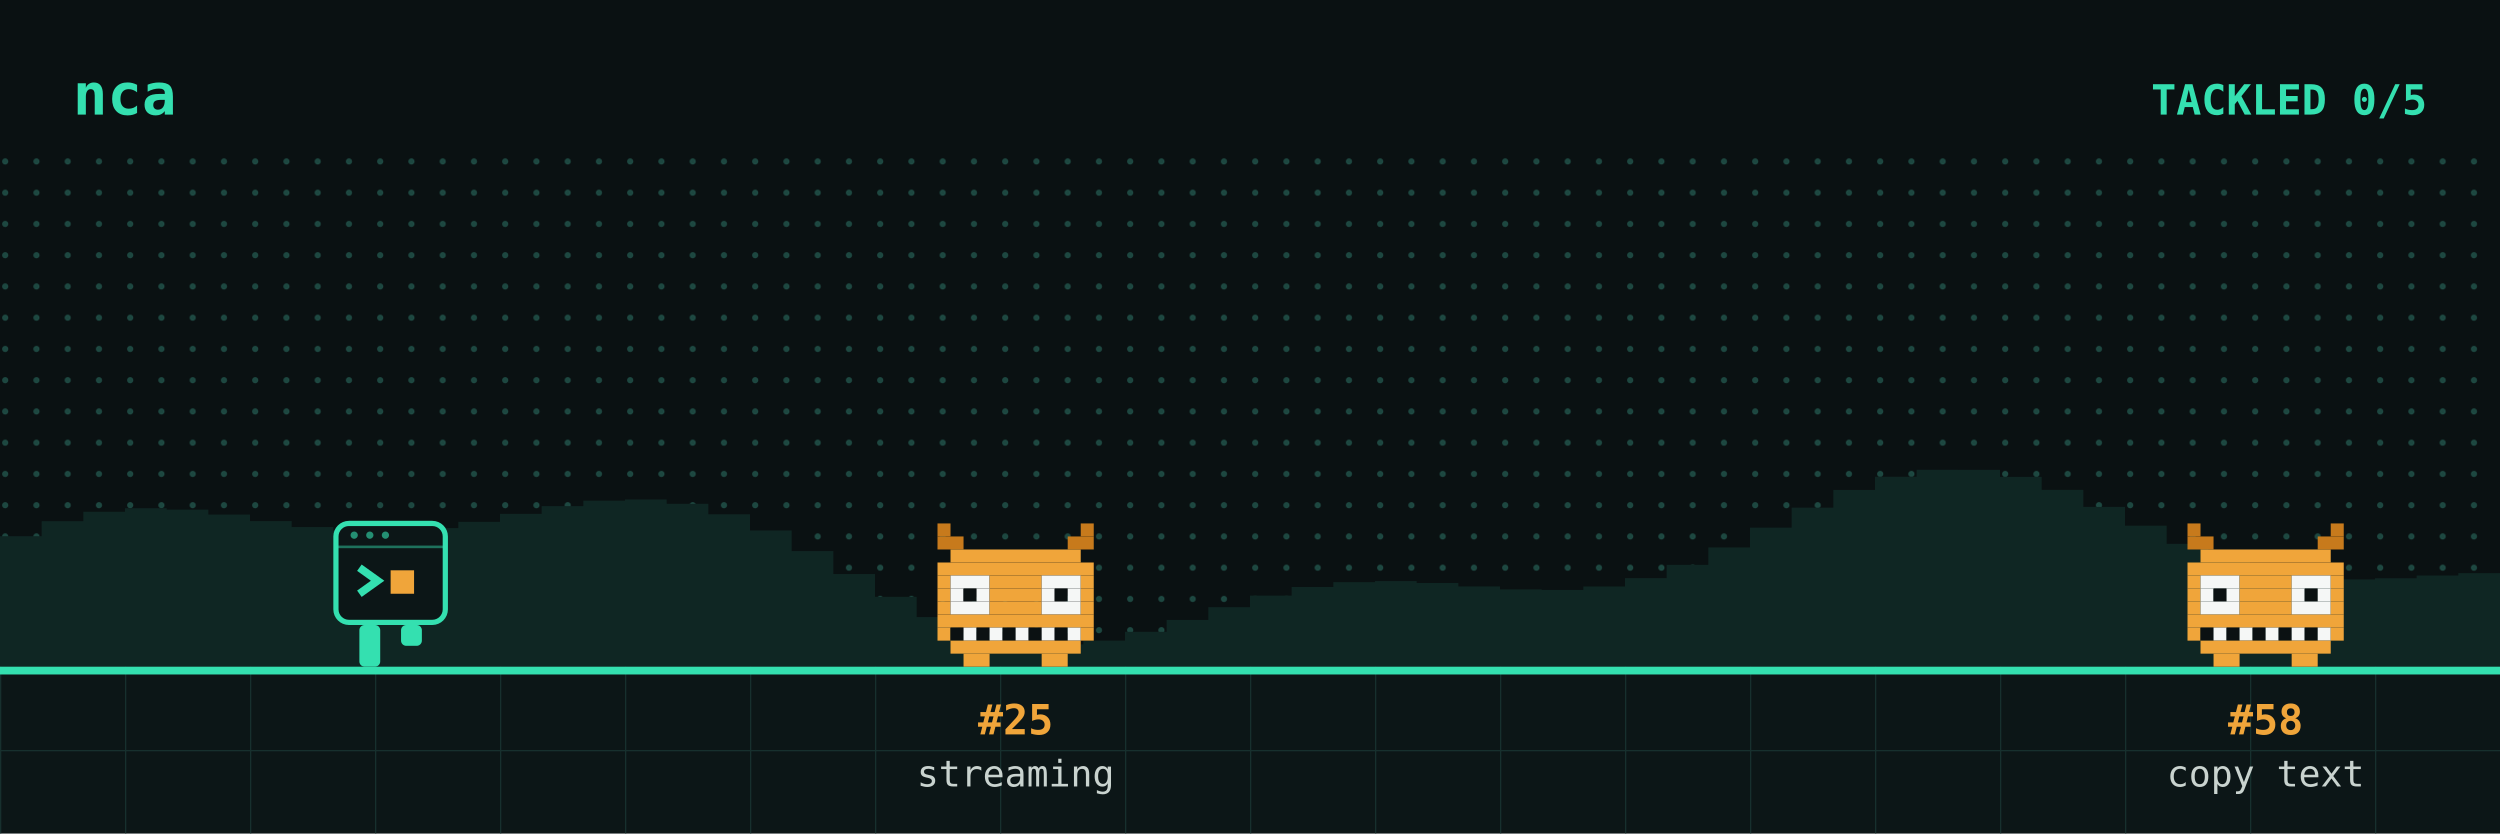
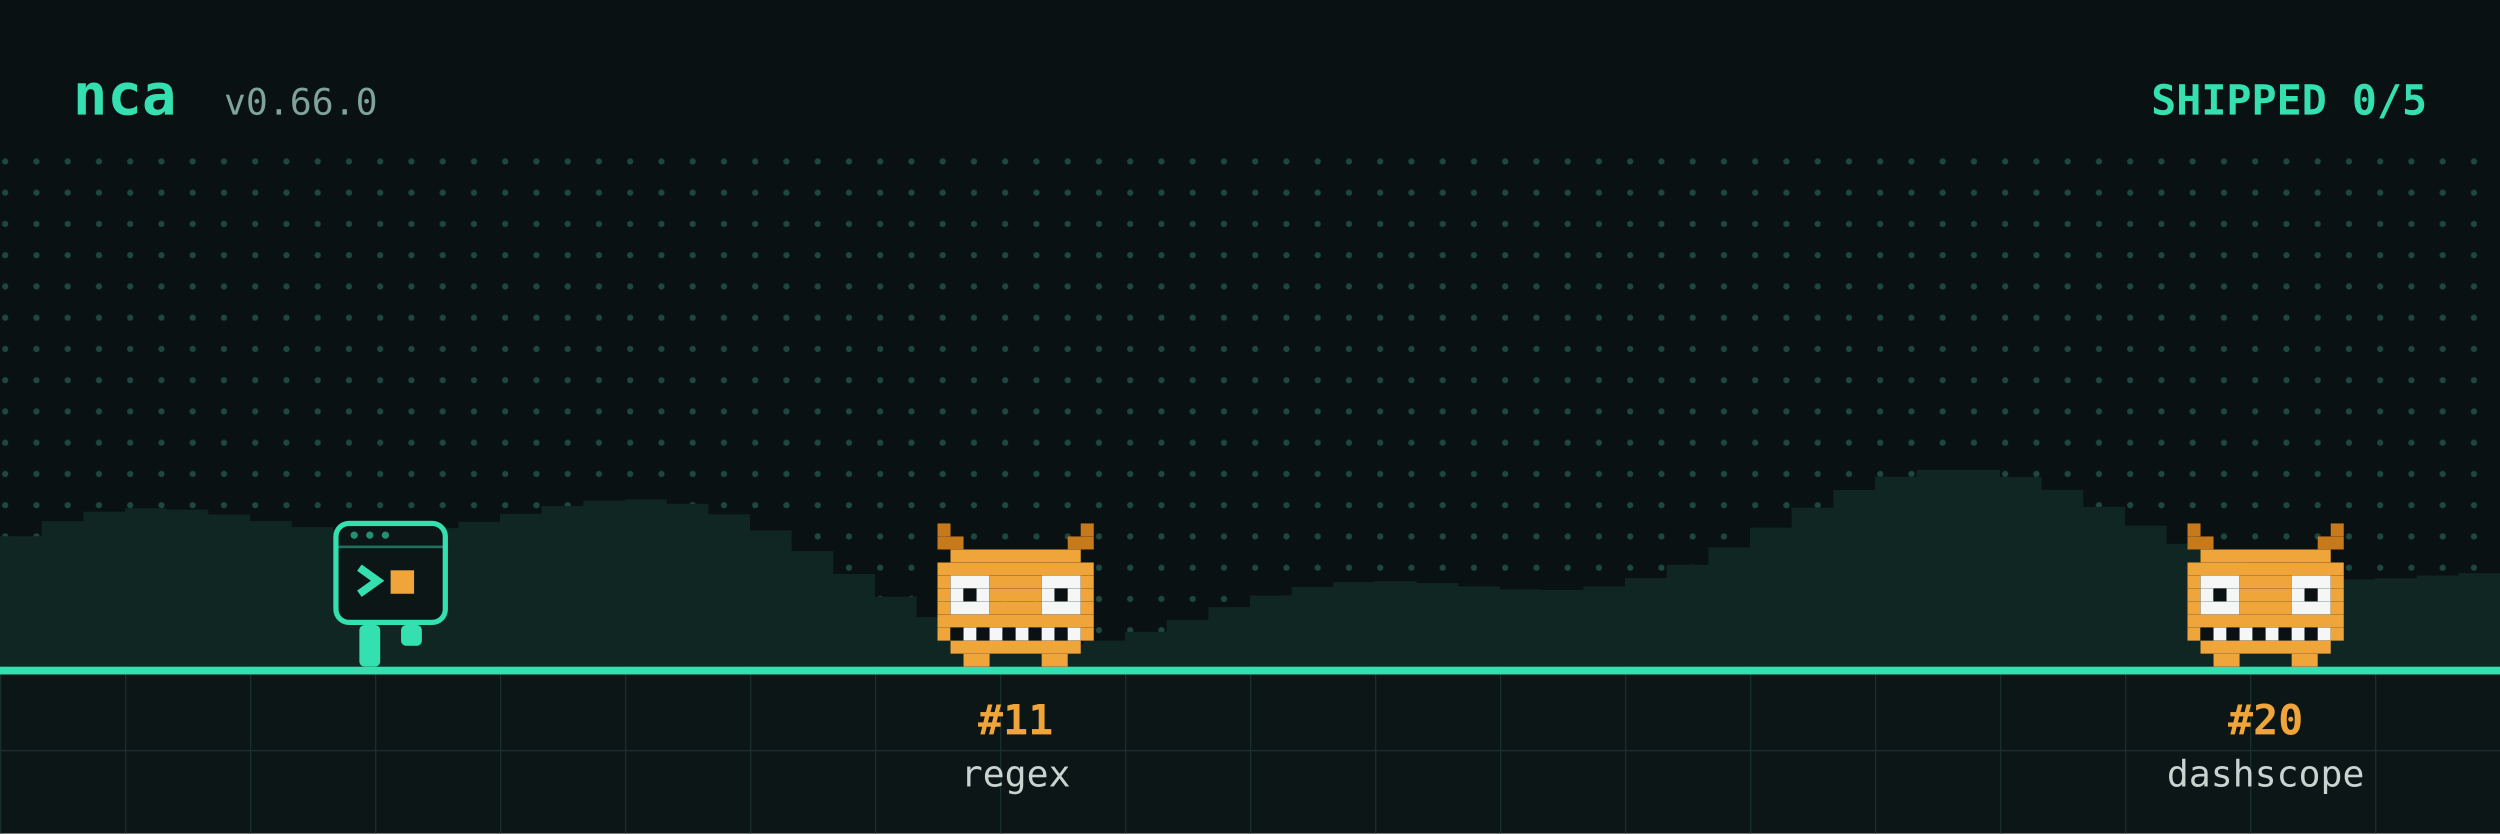
<svg xmlns="http://www.w3.org/2000/svg" viewBox="0 0 960 320" width="960" height="320" role="img" aria-labelledby="title desc">
  <defs>
    <pattern id="dots" width="12" height="12" patternUnits="userSpaceOnUse">
      <circle cx="2" cy="2" r="1.2" fill="#1d4740" />
    </pattern>
    <pattern id="grid" width="48" height="48" patternUnits="userSpaceOnUse">
      <path d="M48 0H0V48" fill="none" stroke="#17302e" />
    </pattern>
    <g id="mon-open">
      <rect x="-30" y="-55" width="5" height="5" fill="#c77a1c" />
      <rect x="25" y="-55" width="5" height="5" fill="#c77a1c" />
      <rect x="-30" y="-50" width="10" height="5" fill="#c77a1c" />
      <rect x="20" y="-50" width="10" height="5" fill="#c77a1c" />
      <rect x="-25" y="-45" width="50" height="5" fill="#f0a53a" />
      <rect x="-30" y="-40" width="60" height="5" fill="#f0a53a" />
      <rect x="-30" y="-35" width="5" height="5" fill="#f0a53a" />
      <rect x="-25" y="-35" width="15" height="5" fill="#f5f7f6" />
      <rect x="-10" y="-35" width="20" height="5" fill="#f0a53a" />
      <rect x="10" y="-35" width="15" height="5" fill="#f5f7f6" />
      <rect x="25" y="-35" width="5" height="5" fill="#f0a53a" />
      <rect x="-30" y="-30" width="5" height="5" fill="#f0a53a" />
      <rect x="-25" y="-30" width="5" height="5" fill="#f5f7f6" />
      <rect x="-20" y="-30" width="5" height="5" fill="#0b1112" />
      <rect x="-15" y="-30" width="5" height="5" fill="#f5f7f6" />
      <rect x="-10" y="-30" width="20" height="5" fill="#f0a53a" />
      <rect x="10" y="-30" width="5" height="5" fill="#f5f7f6" />
      <rect x="15" y="-30" width="5" height="5" fill="#0b1112" />
      <rect x="20" y="-30" width="5" height="5" fill="#f5f7f6" />
      <rect x="25" y="-30" width="5" height="5" fill="#f0a53a" />
      <rect x="-30" y="-25" width="5" height="5" fill="#f0a53a" />
      <rect x="-25" y="-25" width="15" height="5" fill="#f5f7f6" />
      <rect x="-10" y="-25" width="20" height="5" fill="#f0a53a" />
      <rect x="10" y="-25" width="15" height="5" fill="#f5f7f6" />
      <rect x="25" y="-25" width="5" height="5" fill="#f0a53a" />
      <rect x="-30" y="-20" width="60" height="5" fill="#f0a53a" />
      <rect x="-30" y="-15" width="5" height="5" fill="#f0a53a" />
      <rect x="-25" y="-15" width="5" height="5" fill="#0b1112" />
      <rect x="-20" y="-15" width="5" height="5" fill="#f5f7f6" />
      <rect x="-15" y="-15" width="5" height="5" fill="#0b1112" />
      <rect x="-10" y="-15" width="5" height="5" fill="#f5f7f6" />
      <rect x="-5" y="-15" width="5" height="5" fill="#0b1112" />
      <rect x="0" y="-15" width="5" height="5" fill="#f5f7f6" />
      <rect x="5" y="-15" width="5" height="5" fill="#0b1112" />
      <rect x="10" y="-15" width="5" height="5" fill="#f5f7f6" />
      <rect x="15" y="-15" width="5" height="5" fill="#0b1112" />
      <rect x="20" y="-15" width="5" height="5" fill="#f5f7f6" />
      <rect x="25" y="-15" width="5" height="5" fill="#f0a53a" />
      <rect x="-25" y="-10" width="50" height="5" fill="#f0a53a" />
      <rect x="-20" y="-5" width="10" height="5" fill="#f0a53a" />
      <rect x="10" y="-5" width="10" height="5" fill="#f0a53a" />
    </g>
    <g id="mon-done">
      <rect x="-30" y="-55" width="5" height="5" fill="#1fa37e" />
      <rect x="25" y="-55" width="5" height="5" fill="#1fa37e" />
      <rect x="-30" y="-50" width="10" height="5" fill="#1fa37e" />
      <rect x="20" y="-50" width="10" height="5" fill="#1fa37e" />
      <rect x="-25" y="-45" width="50" height="5" fill="#34e0b0" />
      <rect x="-30" y="-40" width="60" height="5" fill="#34e0b0" />
      <rect x="-30" y="-35" width="5" height="5" fill="#34e0b0" />
      <rect x="-25" y="-35" width="15" height="5" fill="#f5f7f6" />
      <rect x="-10" y="-35" width="20" height="5" fill="#34e0b0" />
      <rect x="10" y="-35" width="15" height="5" fill="#f5f7f6" />
      <rect x="25" y="-35" width="5" height="5" fill="#34e0b0" />
      <rect x="-30" y="-30" width="5" height="5" fill="#34e0b0" />
      <rect x="-25" y="-30" width="5" height="5" fill="#f5f7f6" />
      <rect x="-20" y="-30" width="5" height="5" fill="#0b1112" />
      <rect x="-15" y="-30" width="5" height="5" fill="#f5f7f6" />
      <rect x="-10" y="-30" width="20" height="5" fill="#34e0b0" />
      <rect x="10" y="-30" width="5" height="5" fill="#f5f7f6" />
      <rect x="15" y="-30" width="5" height="5" fill="#0b1112" />
      <rect x="20" y="-30" width="5" height="5" fill="#f5f7f6" />
      <rect x="25" y="-30" width="5" height="5" fill="#34e0b0" />
      <rect x="-30" y="-25" width="5" height="5" fill="#34e0b0" />
      <rect x="-25" y="-25" width="15" height="5" fill="#f5f7f6" />
      <rect x="-10" y="-25" width="20" height="5" fill="#34e0b0" />
      <rect x="10" y="-25" width="15" height="5" fill="#f5f7f6" />
      <rect x="25" y="-25" width="5" height="5" fill="#34e0b0" />
      <rect x="-30" y="-20" width="60" height="5" fill="#34e0b0" />
      <rect x="-30" y="-15" width="5" height="5" fill="#34e0b0" />
      <rect x="-25" y="-15" width="5" height="5" fill="#0b1112" />
      <rect x="-20" y="-15" width="5" height="5" fill="#f5f7f6" />
      <rect x="-15" y="-15" width="5" height="5" fill="#0b1112" />
      <rect x="-10" y="-15" width="5" height="5" fill="#f5f7f6" />
      <rect x="-5" y="-15" width="5" height="5" fill="#0b1112" />
      <rect x="0" y="-15" width="5" height="5" fill="#f5f7f6" />
      <rect x="5" y="-15" width="5" height="5" fill="#0b1112" />
      <rect x="10" y="-15" width="5" height="5" fill="#f5f7f6" />
      <rect x="15" y="-15" width="5" height="5" fill="#0b1112" />
      <rect x="20" y="-15" width="5" height="5" fill="#f5f7f6" />
      <rect x="25" y="-15" width="5" height="5" fill="#34e0b0" />
      <rect x="-25" y="-10" width="50" height="5" fill="#34e0b0" />
      <rect x="-20" y="-5" width="10" height="5" fill="#34e0b0" />
      <rect x="10" y="-5" width="10" height="5" fill="#34e0b0" />
    </g>
  </defs>
-   <style>.track{animation:track 15s linear infinite}.ridges{animation:ridges 15s linear infinite}.jump{animation:jump 15s linear infinite}.legA{opacity:1;animation:legA .4s linear infinite}.legB{opacity:0;animation:legB .4s linear infinite}.cursor{animation:blink 1s linear infinite}.open{opacity:1}.done{opacity:0}.wob{transform-box:fill-box;transform-origin:50% 100%;animation:wob .8s ease-in-out infinite}.brand{font:700 22px ui-monospace,SFMono-Regular,Menlo,Consolas,monospace;fill:#34e0b0}.hud{opacity:0;font:700 16px ui-monospace,SFMono-Regular,Menlo,Consolas,monospace;fill:#34e0b0;text-anchor:end}.hud-0{opacity:1}.n-open{font:700 16px ui-monospace,SFMono-Regular,Menlo,Consolas,monospace;fill:#f0a53a;text-anchor:middle}.n-done{font:700 16px ui-monospace,SFMono-Regular,Menlo,Consolas,monospace;fill:#34e0b0;text-anchor:middle}.nm{font:500 14px ui-monospace,SFMono-Regular,Menlo,Consolas,monospace;fill:#c9d3cf;text-anchor:middle}.check{font:700 18px ui-monospace,SFMono-Regular,Menlo,Consolas,monospace;fill:#34e0b0;text-anchor:middle}.open-1{animation:open-1 15s linear infinite}.done-1{animation:done-1 15s linear infinite}.open-2{animation:open-2 15s linear infinite}.done-2{animation:done-2 15s linear infinite}.open-3{animation:open-3 15s linear infinite}.done-3{animation:done-3 15s linear infinite}.open-4{animation:open-4 15s linear infinite}.done-4{animation:done-4 15s linear infinite}.open-5{animation:open-5 15s linear infinite}.done-5{animation:done-5 15s linear infinite}.hud-0{animation:hud-0 15s linear infinite}.hud-1{animation:hud-1 15s linear infinite}.hud-2{animation:hud-2 15s linear infinite}.hud-3{animation:hud-3 15s linear infinite}.hud-4{animation:hud-4 15s linear infinite}.hud-5{animation:hud-5 15s linear infinite}@media (prefers-reduced-motion:reduce){*{animation:none!important}}@keyframes track{from{transform:translateX(0)}to{transform:translateX(-2400px)}}@keyframes ridges{from{transform:translateX(0)}to{transform:translateX(-1200px)}}@keyframes jump{0%{transform:translateY(0px)}5.667%{transform:translateY(0px)}6.1%{transform:translateY(-22.8px)}6.533%{transform:translateY(-43.2px)}6.967%{transform:translateY(-61.2px)}7.4%{transform:translateY(-76.8px)}7.833%{transform:translateY(-90px)}8.267%{transform:translateY(-100.8px)}8.7%{transform:translateY(-109.2px)}9.133%{transform:translateY(-115.2px)}9.567%{transform:translateY(-118.8px)}10%{transform:translateY(-120px)}10.433%{transform:translateY(-118.8px)}10.867%{transform:translateY(-115.2px)}11.3%{transform:translateY(-109.2px)}11.733%{transform:translateY(-100.8px)}12.167%{transform:translateY(-90px)}12.6%{transform:translateY(-76.8px)}13.033%{transform:translateY(-61.2px)}13.467%{transform:translateY(-43.2px)}13.9%{transform:translateY(-22.8px)}14.333%{transform:translateY(0px)}25.667%{transform:translateY(0px)}26.1%{transform:translateY(-22.8px)}26.533%{transform:translateY(-43.2px)}26.967%{transform:translateY(-61.2px)}27.4%{transform:translateY(-76.8px)}27.833%{transform:translateY(-90px)}28.267%{transform:translateY(-100.8px)}28.7%{transform:translateY(-109.2px)}29.133%{transform:translateY(-115.2px)}29.567%{transform:translateY(-118.8px)}30%{transform:translateY(-120px)}30.433%{transform:translateY(-118.8px)}30.867%{transform:translateY(-115.2px)}31.3%{transform:translateY(-109.2px)}31.733%{transform:translateY(-100.8px)}32.167%{transform:translateY(-90px)}32.6%{transform:translateY(-76.8px)}33.033%{transform:translateY(-61.2px)}33.467%{transform:translateY(-43.2px)}33.9%{transform:translateY(-22.8px)}34.333%{transform:translateY(0px)}45.667%{transform:translateY(0px)}46.1%{transform:translateY(-22.8px)}46.533%{transform:translateY(-43.2px)}46.967%{transform:translateY(-61.2px)}47.4%{transform:translateY(-76.8px)}47.833%{transform:translateY(-90px)}48.267%{transform:translateY(-100.8px)}48.7%{transform:translateY(-109.2px)}49.133%{transform:translateY(-115.2px)}49.567%{transform:translateY(-118.8px)}50%{transform:translateY(-120px)}50.433%{transform:translateY(-118.8px)}50.867%{transform:translateY(-115.2px)}51.3%{transform:translateY(-109.2px)}51.733%{transform:translateY(-100.8px)}52.167%{transform:translateY(-90px)}52.6%{transform:translateY(-76.8px)}53.033%{transform:translateY(-61.2px)}53.467%{transform:translateY(-43.2px)}53.9%{transform:translateY(-22.8px)}54.333%{transform:translateY(0px)}65.667%{transform:translateY(0px)}66.1%{transform:translateY(-22.8px)}66.533%{transform:translateY(-43.2px)}66.967%{transform:translateY(-61.2px)}67.4%{transform:translateY(-76.8px)}67.833%{transform:translateY(-90px)}68.267%{transform:translateY(-100.8px)}68.7%{transform:translateY(-109.2px)}69.133%{transform:translateY(-115.2px)}69.567%{transform:translateY(-118.8px)}70%{transform:translateY(-120px)}70.433%{transform:translateY(-118.8px)}70.867%{transform:translateY(-115.2px)}71.3%{transform:translateY(-109.2px)}71.733%{transform:translateY(-100.8px)}72.167%{transform:translateY(-90px)}72.6%{transform:translateY(-76.8px)}73.033%{transform:translateY(-61.2px)}73.467%{transform:translateY(-43.2px)}73.9%{transform:translateY(-22.8px)}74.333%{transform:translateY(0px)}85.667%{transform:translateY(0px)}86.1%{transform:translateY(-22.8px)}86.533%{transform:translateY(-43.2px)}86.967%{transform:translateY(-61.2px)}87.4%{transform:translateY(-76.8px)}87.833%{transform:translateY(-90px)}88.267%{transform:translateY(-100.8px)}88.7%{transform:translateY(-109.2px)}89.133%{transform:translateY(-115.2px)}89.567%{transform:translateY(-118.8px)}90%{transform:translateY(-120px)}90.433%{transform:translateY(-118.8px)}90.867%{transform:translateY(-115.2px)}91.3%{transform:translateY(-109.2px)}91.733%{transform:translateY(-100.8px)}92.167%{transform:translateY(-90px)}92.6%{transform:translateY(-76.8px)}93.033%{transform:translateY(-61.2px)}93.467%{transform:translateY(-43.2px)}93.9%{transform:translateY(-22.8px)}94.333%{transform:translateY(0px)}100%{transform:translateY(0px)}}@keyframes legA{0%{opacity:1;animation-timing-function:step-end}50%{opacity:0;animation-timing-function:step-end}100%{opacity:0}}@keyframes legB{0%{opacity:0;animation-timing-function:step-end}50%{opacity:1;animation-timing-function:step-end}100%{opacity:1}}@keyframes blink{0%{opacity:1;animation-timing-function:step-end}50%{opacity:0;animation-timing-function:step-end}100%{opacity:0}}@keyframes wob{0%{transform:scale(1,1)}50%{transform:scale(1.04,.92)}100%{transform:scale(1,1)}}@keyframes open-1{0%{opacity:1;animation-timing-function:step-end}10%{opacity:0;animation-timing-function:step-end}100%{opacity:0}}@keyframes done-1{0%{opacity:0;animation-timing-function:step-end}10%{opacity:1;animation-timing-function:step-end}100%{opacity:1}}@keyframes open-2{0%{opacity:1;animation-timing-function:step-end}30%{opacity:0;animation-timing-function:step-end}100%{opacity:0}}@keyframes done-2{0%{opacity:0;animation-timing-function:step-end}30%{opacity:1;animation-timing-function:step-end}100%{opacity:1}}@keyframes open-3{0%{opacity:1;animation-timing-function:step-end}50%{opacity:0;animation-timing-function:step-end}100%{opacity:0}}@keyframes done-3{0%{opacity:0;animation-timing-function:step-end}50%{opacity:1;animation-timing-function:step-end}100%{opacity:1}}@keyframes open-4{0%{opacity:1;animation-timing-function:step-end}70%{opacity:0;animation-timing-function:step-end}100%{opacity:0}}@keyframes done-4{0%{opacity:0;animation-timing-function:step-end}70%{opacity:1;animation-timing-function:step-end}100%{opacity:1}}@keyframes open-5{0%{opacity:1;animation-timing-function:step-end}90%{opacity:0;animation-timing-function:step-end}100%{opacity:0}}@keyframes done-5{0%{opacity:0;animation-timing-function:step-end}90%{opacity:1;animation-timing-function:step-end}100%{opacity:1}}@keyframes hud-0{0%{opacity:1;animation-timing-function:step-end}10%{opacity:0;animation-timing-function:step-end}100%{opacity:0}}@keyframes hud-1{0%{opacity:0;animation-timing-function:step-end}10%{opacity:1;animation-timing-function:step-end}30%{opacity:0;animation-timing-function:step-end}100%{opacity:0}}@keyframes hud-2{0%{opacity:0;animation-timing-function:step-end}30%{opacity:1;animation-timing-function:step-end}50%{opacity:0;animation-timing-function:step-end}100%{opacity:0}}@keyframes hud-3{0%{opacity:0;animation-timing-function:step-end}50%{opacity:1;animation-timing-function:step-end}70%{opacity:0;animation-timing-function:step-end}100%{opacity:0}}@keyframes hud-4{0%{opacity:0;animation-timing-function:step-end}70%{opacity:1;animation-timing-function:step-end}90%{opacity:0;animation-timing-function:step-end}100%{opacity:0}}@keyframes hud-5{0%{opacity:0;animation-timing-function:step-end}90%{opacity:1;animation-timing-function:step-end}100%{opacity:1}}</style>
+   <style>.track{animation:track 15s linear infinite}.ridges{animation:ridges 15s linear infinite}.jump{animation:jump 15s linear infinite}.legA{opacity:1;animation:legA .4s linear infinite}.legB{opacity:0;animation:legB .4s linear infinite}.cursor{animation:blink 1s linear infinite}.open{opacity:1}.done{opacity:0}.wob{transform-box:fill-box;transform-origin:50% 100%;animation:wob .8s ease-in-out infinite}.brand{font:700 22px ui-monospace,SFMono-Regular,Menlo,Consolas,monospace;fill:#34e0b0}.ver{font:500 14px ui-monospace,SFMono-Regular,Menlo,Consolas,monospace;fill:#7fa399}.hud{opacity:0;font:700 16px ui-monospace,SFMono-Regular,Menlo,Consolas,monospace;fill:#34e0b0;text-anchor:end}.hud-0{opacity:1}.n-open{font:700 16px ui-monospace,SFMono-Regular,Menlo,Consolas,monospace;fill:#f0a53a;text-anchor:middle}.n-done{font:700 16px ui-monospace,SFMono-Regular,Menlo,Consolas,monospace;fill:#34e0b0;text-anchor:middle}.nm{font:500 14px ui-monospace,SFMono-Regular,Menlo,Consolas,monospace;fill:#c9d3cf;text-anchor:middle}.check{font:700 18px ui-monospace,SFMono-Regular,Menlo,Consolas,monospace;fill:#34e0b0;text-anchor:middle}.open-1{animation:open-1 15s linear infinite}.done-1{animation:done-1 15s linear infinite}.open-2{animation:open-2 15s linear infinite}.done-2{animation:done-2 15s linear infinite}.open-3{animation:open-3 15s linear infinite}.done-3{animation:done-3 15s linear infinite}.open-4{animation:open-4 15s linear infinite}.done-4{animation:done-4 15s linear infinite}.open-5{animation:open-5 15s linear infinite}.done-5{animation:done-5 15s linear infinite}.hud-0{animation:hud-0 15s linear infinite}.hud-1{animation:hud-1 15s linear infinite}.hud-2{animation:hud-2 15s linear infinite}.hud-3{animation:hud-3 15s linear infinite}.hud-4{animation:hud-4 15s linear infinite}.hud-5{animation:hud-5 15s linear infinite}@media (prefers-reduced-motion:reduce){*{animation:none!important}}@keyframes track{from{transform:translateX(0)}to{transform:translateX(-2400px)}}@keyframes ridges{from{transform:translateX(0)}to{transform:translateX(-1200px)}}@keyframes jump{0%{transform:translateY(0px)}5.667%{transform:translateY(0px)}6.1%{transform:translateY(-22.8px)}6.533%{transform:translateY(-43.2px)}6.967%{transform:translateY(-61.2px)}7.4%{transform:translateY(-76.8px)}7.833%{transform:translateY(-90px)}8.267%{transform:translateY(-100.8px)}8.7%{transform:translateY(-109.2px)}9.133%{transform:translateY(-115.2px)}9.567%{transform:translateY(-118.8px)}10%{transform:translateY(-120px)}10.433%{transform:translateY(-118.8px)}10.867%{transform:translateY(-115.2px)}11.3%{transform:translateY(-109.2px)}11.733%{transform:translateY(-100.8px)}12.167%{transform:translateY(-90px)}12.6%{transform:translateY(-76.8px)}13.033%{transform:translateY(-61.2px)}13.467%{transform:translateY(-43.2px)}13.9%{transform:translateY(-22.8px)}14.333%{transform:translateY(0px)}25.667%{transform:translateY(0px)}26.1%{transform:translateY(-22.8px)}26.533%{transform:translateY(-43.2px)}26.967%{transform:translateY(-61.2px)}27.4%{transform:translateY(-76.8px)}27.833%{transform:translateY(-90px)}28.267%{transform:translateY(-100.8px)}28.7%{transform:translateY(-109.2px)}29.133%{transform:translateY(-115.2px)}29.567%{transform:translateY(-118.8px)}30%{transform:translateY(-120px)}30.433%{transform:translateY(-118.8px)}30.867%{transform:translateY(-115.2px)}31.3%{transform:translateY(-109.2px)}31.733%{transform:translateY(-100.8px)}32.167%{transform:translateY(-90px)}32.6%{transform:translateY(-76.8px)}33.033%{transform:translateY(-61.2px)}33.467%{transform:translateY(-43.2px)}33.9%{transform:translateY(-22.8px)}34.333%{transform:translateY(0px)}45.667%{transform:translateY(0px)}46.1%{transform:translateY(-22.8px)}46.533%{transform:translateY(-43.2px)}46.967%{transform:translateY(-61.2px)}47.4%{transform:translateY(-76.8px)}47.833%{transform:translateY(-90px)}48.267%{transform:translateY(-100.8px)}48.7%{transform:translateY(-109.2px)}49.133%{transform:translateY(-115.2px)}49.567%{transform:translateY(-118.8px)}50%{transform:translateY(-120px)}50.433%{transform:translateY(-118.8px)}50.867%{transform:translateY(-115.2px)}51.3%{transform:translateY(-109.2px)}51.733%{transform:translateY(-100.8px)}52.167%{transform:translateY(-90px)}52.6%{transform:translateY(-76.8px)}53.033%{transform:translateY(-61.2px)}53.467%{transform:translateY(-43.2px)}53.9%{transform:translateY(-22.8px)}54.333%{transform:translateY(0px)}65.667%{transform:translateY(0px)}66.1%{transform:translateY(-22.8px)}66.533%{transform:translateY(-43.2px)}66.967%{transform:translateY(-61.2px)}67.4%{transform:translateY(-76.8px)}67.833%{transform:translateY(-90px)}68.267%{transform:translateY(-100.8px)}68.7%{transform:translateY(-109.2px)}69.133%{transform:translateY(-115.2px)}69.567%{transform:translateY(-118.8px)}70%{transform:translateY(-120px)}70.433%{transform:translateY(-118.8px)}70.867%{transform:translateY(-115.2px)}71.3%{transform:translateY(-109.2px)}71.733%{transform:translateY(-100.8px)}72.167%{transform:translateY(-90px)}72.6%{transform:translateY(-76.8px)}73.033%{transform:translateY(-61.2px)}73.467%{transform:translateY(-43.2px)}73.9%{transform:translateY(-22.8px)}74.333%{transform:translateY(0px)}85.667%{transform:translateY(0px)}86.1%{transform:translateY(-22.8px)}86.533%{transform:translateY(-43.2px)}86.967%{transform:translateY(-61.2px)}87.4%{transform:translateY(-76.8px)}87.833%{transform:translateY(-90px)}88.267%{transform:translateY(-100.8px)}88.7%{transform:translateY(-109.2px)}89.133%{transform:translateY(-115.2px)}89.567%{transform:translateY(-118.8px)}90%{transform:translateY(-120px)}90.433%{transform:translateY(-118.8px)}90.867%{transform:translateY(-115.2px)}91.3%{transform:translateY(-109.2px)}91.733%{transform:translateY(-100.8px)}92.167%{transform:translateY(-90px)}92.6%{transform:translateY(-76.8px)}93.033%{transform:translateY(-61.2px)}93.467%{transform:translateY(-43.2px)}93.9%{transform:translateY(-22.8px)}94.333%{transform:translateY(0px)}100%{transform:translateY(0px)}}@keyframes legA{0%{opacity:1;animation-timing-function:step-end}50%{opacity:0;animation-timing-function:step-end}100%{opacity:0}}@keyframes legB{0%{opacity:0;animation-timing-function:step-end}50%{opacity:1;animation-timing-function:step-end}100%{opacity:1}}@keyframes blink{0%{opacity:1;animation-timing-function:step-end}50%{opacity:0;animation-timing-function:step-end}100%{opacity:0}}@keyframes wob{0%{transform:scale(1,1)}50%{transform:scale(1.04,.92)}100%{transform:scale(1,1)}}@keyframes open-1{0%{opacity:1;animation-timing-function:step-end}10%{opacity:0;animation-timing-function:step-end}100%{opacity:0}}@keyframes done-1{0%{opacity:0;animation-timing-function:step-end}10%{opacity:1;animation-timing-function:step-end}100%{opacity:1}}@keyframes open-2{0%{opacity:1;animation-timing-function:step-end}30%{opacity:0;animation-timing-function:step-end}100%{opacity:0}}@keyframes done-2{0%{opacity:0;animation-timing-function:step-end}30%{opacity:1;animation-timing-function:step-end}100%{opacity:1}}@keyframes open-3{0%{opacity:1;animation-timing-function:step-end}50%{opacity:0;animation-timing-function:step-end}100%{opacity:0}}@keyframes done-3{0%{opacity:0;animation-timing-function:step-end}50%{opacity:1;animation-timing-function:step-end}100%{opacity:1}}@keyframes open-4{0%{opacity:1;animation-timing-function:step-end}70%{opacity:0;animation-timing-function:step-end}100%{opacity:0}}@keyframes done-4{0%{opacity:0;animation-timing-function:step-end}70%{opacity:1;animation-timing-function:step-end}100%{opacity:1}}@keyframes open-5{0%{opacity:1;animation-timing-function:step-end}90%{opacity:0;animation-timing-function:step-end}100%{opacity:0}}@keyframes done-5{0%{opacity:0;animation-timing-function:step-end}90%{opacity:1;animation-timing-function:step-end}100%{opacity:1}}@keyframes hud-0{0%{opacity:1;animation-timing-function:step-end}10%{opacity:0;animation-timing-function:step-end}100%{opacity:0}}@keyframes hud-1{0%{opacity:0;animation-timing-function:step-end}10%{opacity:1;animation-timing-function:step-end}30%{opacity:0;animation-timing-function:step-end}100%{opacity:0}}@keyframes hud-2{0%{opacity:0;animation-timing-function:step-end}30%{opacity:1;animation-timing-function:step-end}50%{opacity:0;animation-timing-function:step-end}100%{opacity:0}}@keyframes hud-3{0%{opacity:0;animation-timing-function:step-end}50%{opacity:1;animation-timing-function:step-end}70%{opacity:0;animation-timing-function:step-end}100%{opacity:0}}@keyframes hud-4{0%{opacity:0;animation-timing-function:step-end}70%{opacity:1;animation-timing-function:step-end}90%{opacity:0;animation-timing-function:step-end}100%{opacity:0}}@keyframes hud-5{0%{opacity:0;animation-timing-function:step-end}90%{opacity:1;animation-timing-function:step-end}100%{opacity:1}}</style>
  <rect width="960" height="320" fill="#0a1112" />
  <g class="ridges">
    <rect x="-100" y="60" width="2600" height="196" fill="url(#dots)" />
    <path d="M0 256V205.902H16V200.136H32V196.532H48V195.151H64V195.7H80V197.598H96V200.094H112V202.404H128V203.859H144V204.028H160V202.795H176V200.388H192V197.33H208V194.354H224V192.265H240V191.796H256V193.467H272V197.488H288V203.705H304V211.612H320V220.424H336V229.193H352V236.962H368V242.907H384V246.472H400V247.448H416V245.998H432V242.621H448V238.056H464V233.155H480V228.728H496V225.407H512V223.542H528V223.142H544V223.889H560V225.196H576V226.327H592V226.537H608V225.217H624V222.012H640V216.902H656V210.222H672V202.617H688V194.945H704V188.144H720V183.077H736V180.396H752V180.43H768V183.138H784V188.113H800V194.649H816V201.866H832V208.847H848V214.792H864V219.145H880V221.674H896V222.499H912V222.054H928V220.998H944V220.084H960V220.009H976V221.286H992V224.133H1008V228.429H1024V233.723H1040V239.302H1056V244.311H1072V247.895H1088V249.35H1104V248.244H1120V244.499H1136V238.411H1152V230.608H1168V221.954H1184V213.415H1200V256Z" fill="#0f2623" />
    <path d="M1200 256V205.902H1216V200.136H1232V196.532H1248V195.151H1264V195.7H1280V197.598H1296V200.094H1312V202.404H1328V203.859H1344V204.028H1360V202.795H1376V200.388H1392V197.33H1408V194.354H1424V192.265H1440V191.796H1456V193.467H1472V197.488H1488V203.705H1504V211.612H1520V220.424H1536V229.193H1552V236.962H1568V242.907H1584V246.472H1600V247.448H1616V245.998H1632V242.621H1648V238.056H1664V233.155H1680V228.728H1696V225.407H1712V223.542H1728V223.142H1744V223.889H1760V225.196H1776V226.327H1792V226.537H1808V225.217H1824V222.012H1840V216.902H1856V210.222H1872V202.617H1888V194.945H1904V188.144H1920V183.077H1936V180.396H1952V180.43H1968V183.138H1984V188.113H2000V194.649H2016V201.866H2032V208.847H2048V214.792H2064V219.145H2080V221.674H2096V222.499H2112V222.054H2128V220.998H2144V220.084H2160V220.009H2176V221.286H2192V224.133H2208V228.429H2224V233.723H2240V239.302H2256V244.311H2272V247.895H2288V249.35H2304V248.244H2320V244.499H2336V238.411H2352V230.608H2368V221.954H2384V213.415H2400V256Z" fill="#0f2623" />
    <path d="M2400 256V205.902H2416V200.136H2432V196.532H2448V195.151H2464V195.7H2480V197.598H2496V200.094H2512V202.404H2528V203.859H2544V204.028H2560V202.795H2576V200.388H2592V197.33H2608V194.354H2624V192.265H2640V191.796H2656V193.467H2672V197.488H2688V203.705H2704V211.612H2720V220.424H2736V229.193H2752V236.962H2768V242.907H2784V246.472H2800V247.448H2816V245.998H2832V242.621H2848V238.056H2864V233.155H2880V228.728H2896V225.407H2912V223.542H2928V223.142H2944V223.889H2960V225.196H2976V226.327H2992V226.537H3008V225.217H3024V222.012H3040V216.902H3056V210.222H3072V202.617H3088V194.945H3104V188.144H3120V183.077H3136V180.396H3152V180.43H3168V183.138H3184V188.113H3200V194.649H3216V201.866H3232V208.847H3248V214.792H3264V219.145H3280V221.674H3296V222.499H3312V222.054H3328V220.998H3344V220.084H3360V220.009H3376V221.286H3392V224.133H3408V228.429H3424V233.723H3440V239.302H3456V244.311H3472V247.895H3488V249.35H3504V248.244H3520V244.499H3536V238.411H3552V230.608H3568V221.954H3584V213.415H3600V256Z" fill="#0f2623" />
  </g>
  <g class="track">
    <rect x="-200" y="256" width="3800" height="64" fill="#0c1617" />
    <rect x="-200" y="256" width="3800" height="64" fill="url(#grid)" />
    <rect x="-200" y="256" width="3800" height="3" fill="#34e0b0" />
    <g transform="translate(390,256)">
      <g class="open open-1">
        <g class="wob" style="animation-delay:-0.15s">
          <use href="#mon-open" />
        </g>
-         <text class="n-open" x="0" y="26">#25</text>
-         <text class="nm" x="0" y="46">streaming</text>
+         <text class="n-open" x="0" y="26">#11</text>
+         <text class="nm" x="0" y="46">regex</text>
      </g>
      <g class="done done-1">
        <g transform="scale(1,0.45)">
          <use href="#mon-done" />
        </g>
        <text class="check" x="0" y="-34">✓</text>
-         <text class="n-done" x="0" y="26">#25</text>
-         <text class="nm" x="0" y="46">streaming</text>
+         <text class="n-done" x="0" y="26">#11</text>
+         <text class="nm" x="0" y="46">regex</text>
      </g>
    </g>
    <g transform="translate(2790,256)">
      <g class="open">
        <g class="wob" style="animation-delay:-0.15s">
          <use href="#mon-open" />
        </g>
-         <text class="n-open" x="0" y="26">#25</text>
-         <text class="nm" x="0" y="46">streaming</text>
+         <text class="n-open" x="0" y="26">#11</text>
+         <text class="nm" x="0" y="46">regex</text>
      </g>
    </g>
    <g transform="translate(870,256)">
      <g class="open open-2">
        <g class="wob" style="animation-delay:-0.30s">
          <use href="#mon-open" />
        </g>
-         <text class="n-open" x="0" y="26">#58</text>
-         <text class="nm" x="0" y="46">copy text</text>
+         <text class="n-open" x="0" y="26">#20</text>
+         <text class="nm" x="0" y="46">dashscope</text>
      </g>
      <g class="done done-2">
        <g transform="scale(1,0.45)">
          <use href="#mon-done" />
        </g>
        <text class="check" x="0" y="-34">✓</text>
-         <text class="n-done" x="0" y="26">#58</text>
-         <text class="nm" x="0" y="46">copy text</text>
+         <text class="n-done" x="0" y="26">#20</text>
+         <text class="nm" x="0" y="46">dashscope</text>
      </g>
    </g>
    <g transform="translate(3270,256)">
      <g class="open">
        <g class="wob" style="animation-delay:-0.30s">
          <use href="#mon-open" />
        </g>
-         <text class="n-open" x="0" y="26">#58</text>
-         <text class="nm" x="0" y="46">copy text</text>
+         <text class="n-open" x="0" y="26">#20</text>
+         <text class="nm" x="0" y="46">dashscope</text>
      </g>
    </g>
    <g transform="translate(1350,256)">
      <g class="open open-3">
        <g class="wob" style="animation-delay:-0.45s">
          <use href="#mon-open" />
        </g>
-         <text class="n-open" x="0" y="26">#63</text>
-         <text class="nm" x="0" y="46">stuck</text>
+         <text class="n-open" x="0" y="26">#73</text>
+         <text class="nm" x="0" y="46">installer</text>
      </g>
      <g class="done done-3">
        <g transform="scale(1,0.45)">
          <use href="#mon-done" />
        </g>
        <text class="check" x="0" y="-34">✓</text>
-         <text class="n-done" x="0" y="26">#63</text>
-         <text class="nm" x="0" y="46">stuck</text>
+         <text class="n-done" x="0" y="26">#73</text>
+         <text class="nm" x="0" y="46">installer</text>
      </g>
    </g>
    <g transform="translate(3750,256)">
      <g class="open">
        <g class="wob" style="animation-delay:-0.45s">
          <use href="#mon-open" />
        </g>
-         <text class="n-open" x="0" y="26">#63</text>
-         <text class="nm" x="0" y="46">stuck</text>
+         <text class="n-open" x="0" y="26">#73</text>
+         <text class="nm" x="0" y="46">installer</text>
      </g>
    </g>
    <g transform="translate(1830,256)">
      <g class="open open-4">
        <g class="wob" style="animation-delay:-0.60s">
          <use href="#mon-open" />
        </g>
-         <text class="n-open" x="0" y="26">#64</text>
-         <text class="nm" x="0" y="46">typing</text>
+         <text class="n-open" x="0" y="26">#74</text>
+         <text class="nm" x="0" y="46">word keys</text>
      </g>
      <g class="done done-4">
        <g transform="scale(1,0.45)">
          <use href="#mon-done" />
        </g>
        <text class="check" x="0" y="-34">✓</text>
-         <text class="n-done" x="0" y="26">#64</text>
-         <text class="nm" x="0" y="46">typing</text>
+         <text class="n-done" x="0" y="26">#74</text>
+         <text class="nm" x="0" y="46">word keys</text>
      </g>
    </g>
    <g transform="translate(4230,256)">
      <g class="open">
        <g class="wob" style="animation-delay:-0.60s">
          <use href="#mon-open" />
        </g>
-         <text class="n-open" x="0" y="26">#64</text>
-         <text class="nm" x="0" y="46">typing</text>
+         <text class="n-open" x="0" y="26">#74</text>
+         <text class="nm" x="0" y="46">word keys</text>
      </g>
    </g>
    <g transform="translate(2310,256)">
      <g class="open open-5">
        <g class="wob" style="animation-delay:-0.75s">
          <use href="#mon-open" />
        </g>
-         <text class="n-open" x="0" y="26">#66</text>
-         <text class="nm" x="0" y="46">/rename</text>
+         <text class="n-open" x="0" y="26">#75</text>
+         <text class="nm" x="0" y="46">keenable</text>
      </g>
      <g class="done done-5">
        <g transform="scale(1,0.45)">
          <use href="#mon-done" />
        </g>
        <text class="check" x="0" y="-34">✓</text>
-         <text class="n-done" x="0" y="26">#66</text>
-         <text class="nm" x="0" y="46">/rename</text>
+         <text class="n-done" x="0" y="26">#75</text>
+         <text class="nm" x="0" y="46">keenable</text>
      </g>
    </g>
    <g transform="translate(4710,256)">
      <g class="open">
        <g class="wob" style="animation-delay:-0.75s">
          <use href="#mon-open" />
        </g>
-         <text class="n-open" x="0" y="26">#66</text>
-         <text class="nm" x="0" y="46">/rename</text>
+         <text class="n-open" x="0" y="26">#75</text>
+         <text class="nm" x="0" y="46">keenable</text>
      </g>
    </g>
  </g>
  <g transform="translate(128,200)">
    <g class="jump">
      <rect x="1" y="1" width="42" height="38" rx="5" fill="#0c1617" stroke="#34e0b0" stroke-width="2" />
      <path d="M1 10H43" stroke="#34e0b0" stroke-opacity=".45" />
      <circle cx="8" cy="5.5" r="1.4" fill="#34e0b0" fill-opacity=".6" />
      <circle cx="14" cy="5.5" r="1.4" fill="#34e0b0" fill-opacity=".6" />
      <circle cx="20" cy="5.5" r="1.4" fill="#34e0b0" fill-opacity=".6" />
      <path d="M10 18l7 5-7 5" fill="none" stroke="#34e0b0" stroke-width="3" />
      <rect class="cursor" x="22" y="19" width="9" height="9" fill="#f0a53a" />
      <g class="legA">
        <rect x="10" y="40" width="8" height="16" rx="2" fill="#34e0b0" />
        <rect x="26" y="40" width="8" height="8" rx="2" fill="#34e0b0" />
      </g>
      <g class="legB">
        <rect x="10" y="40" width="8" height="8" rx="2" fill="#34e0b0" />
        <rect x="26" y="40" width="8" height="16" rx="2" fill="#34e0b0" />
      </g>
    </g>
  </g>
  <text class="brand" x="28" y="44">nca</text>
-   <text class="hud hud-0" x="932" y="44">TACKLED 0/5</text>
-   <text class="hud hud-1" x="932" y="44">TACKLED 1/5</text>
-   <text class="hud hud-2" x="932" y="44">TACKLED 2/5</text>
-   <text class="hud hud-3" x="932" y="44">TACKLED 3/5</text>
-   <text class="hud hud-4" x="932" y="44">TACKLED 4/5</text>
-   <text class="hud hud-5" x="932" y="44">TACKLED 5/5</text>
+   <text class="ver" x="86" y="44">v0.66.0</text>
+   <text class="hud hud-0" x="932" y="44">SHIPPED 0/5</text>
+   <text class="hud hud-1" x="932" y="44">SHIPPED 1/5</text>
+   <text class="hud hud-2" x="932" y="44">SHIPPED 2/5</text>
+   <text class="hud hud-3" x="932" y="44">SHIPPED 3/5</text>
+   <text class="hud hud-4" x="932" y="44">SHIPPED 4/5</text>
+   <text class="hud hud-5" x="932" y="44">SHIPPED 5/5</text>
</svg>
